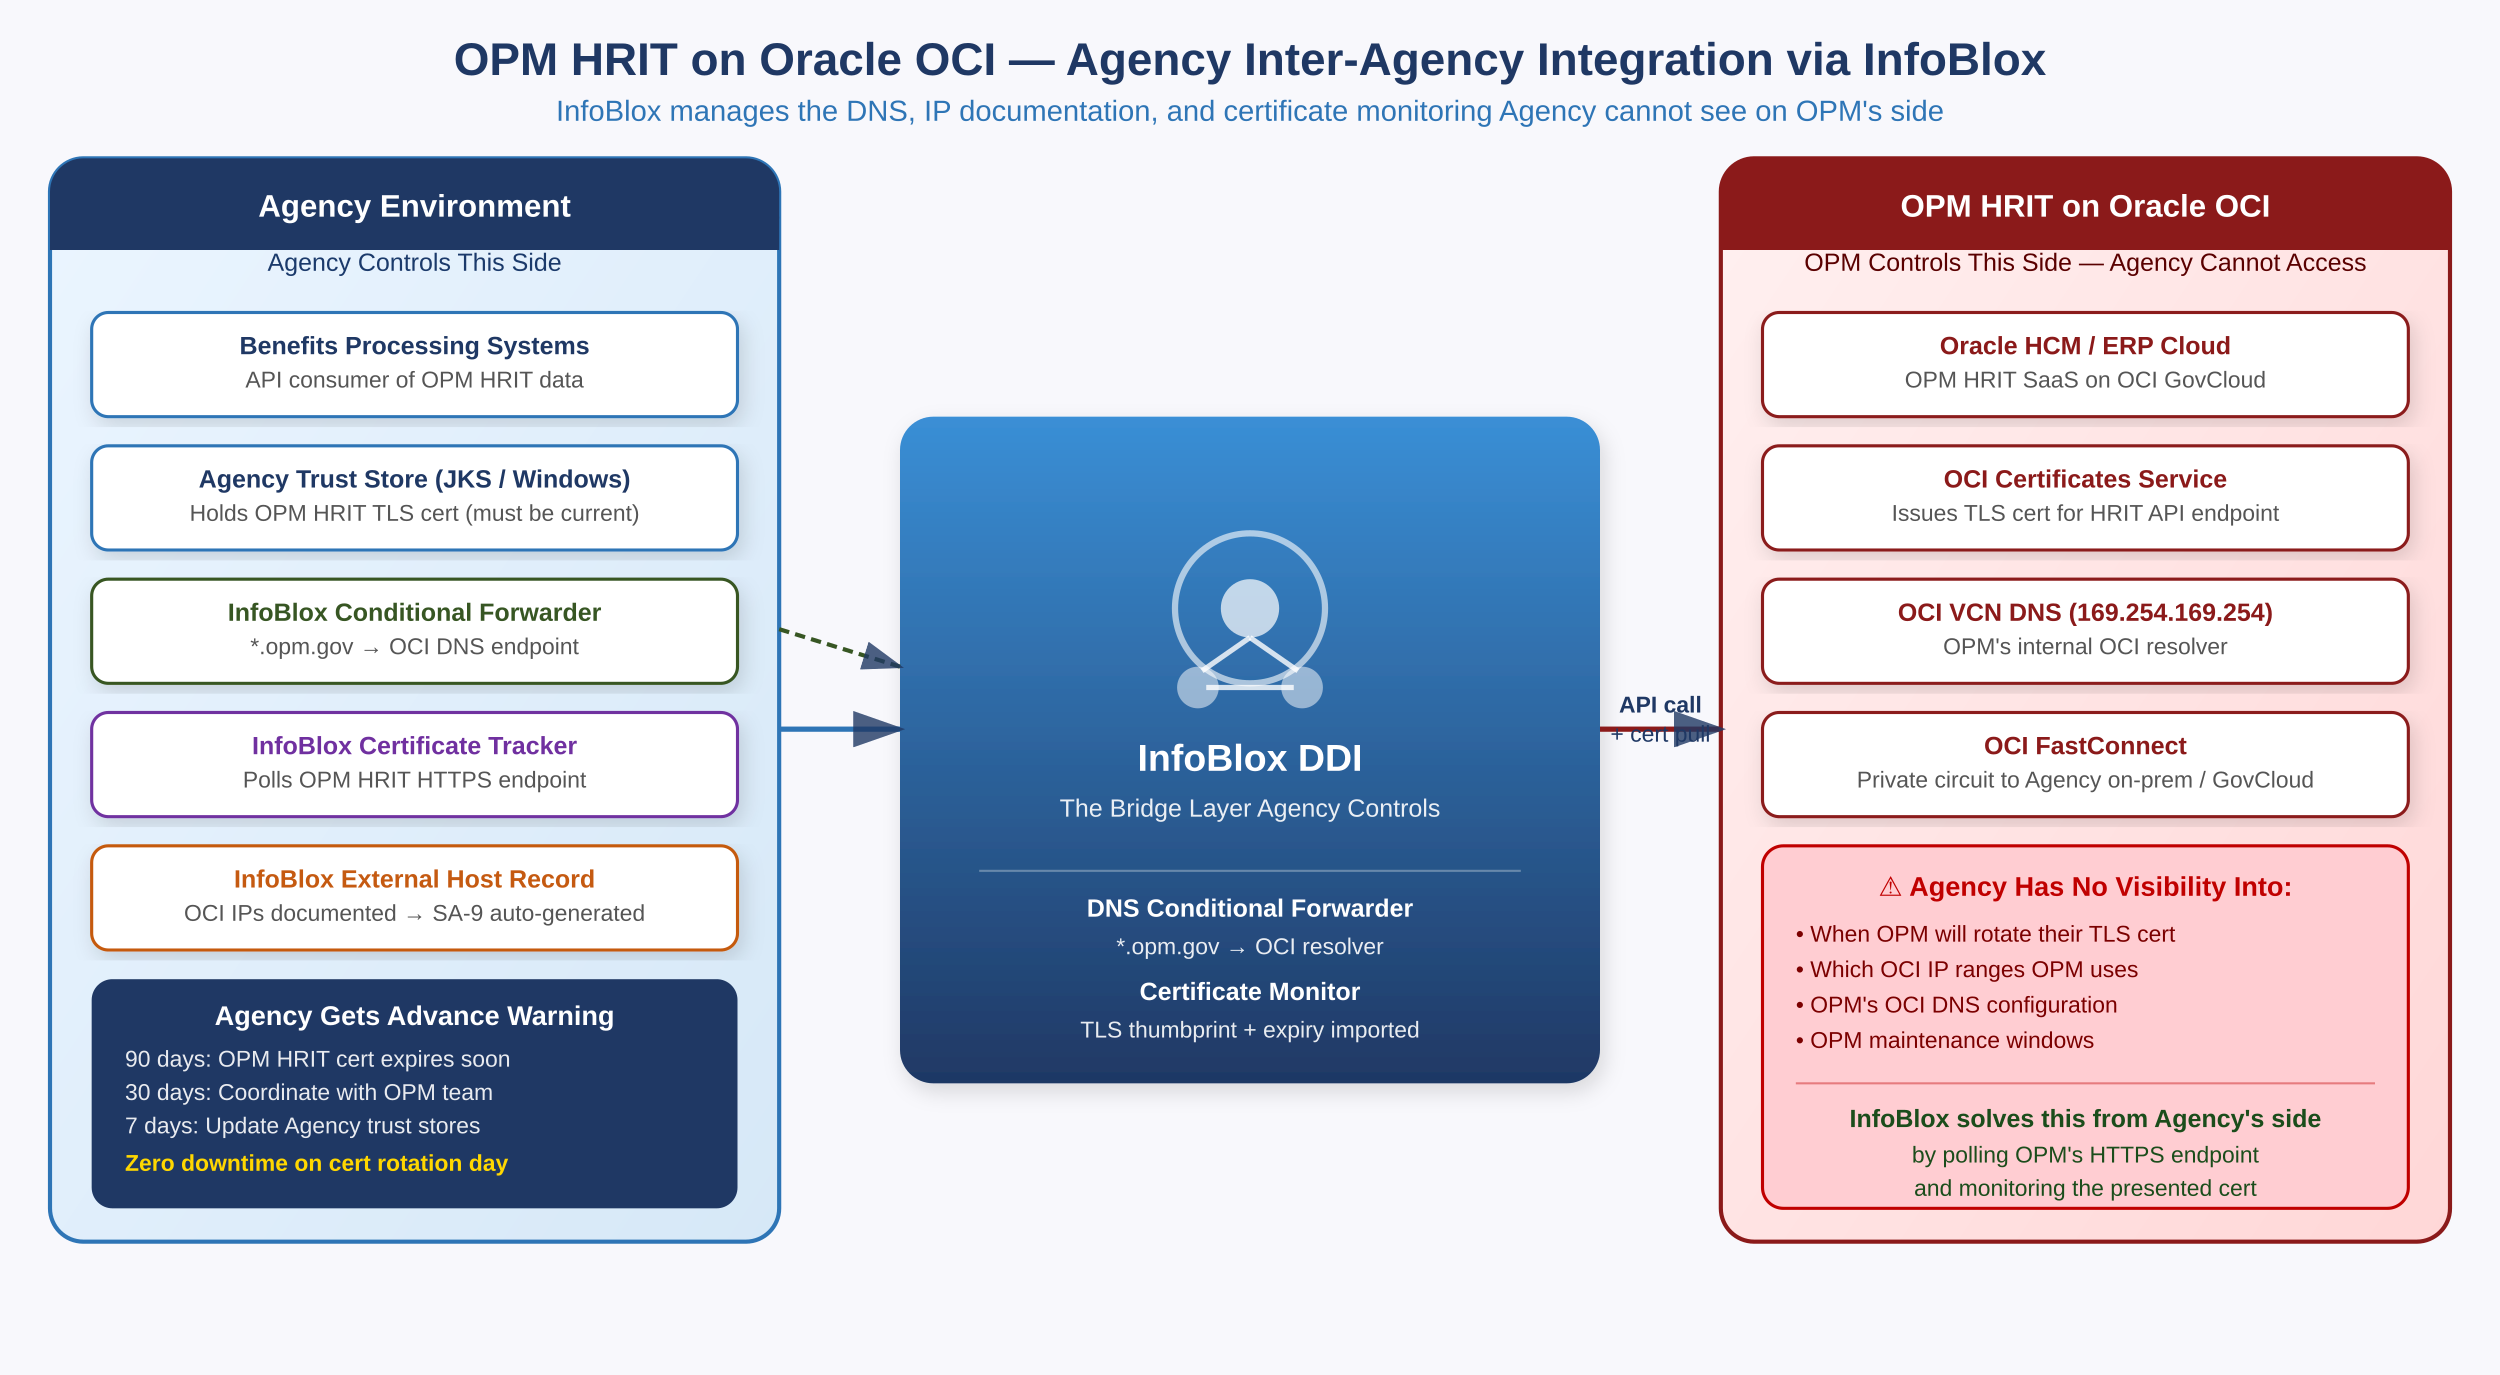
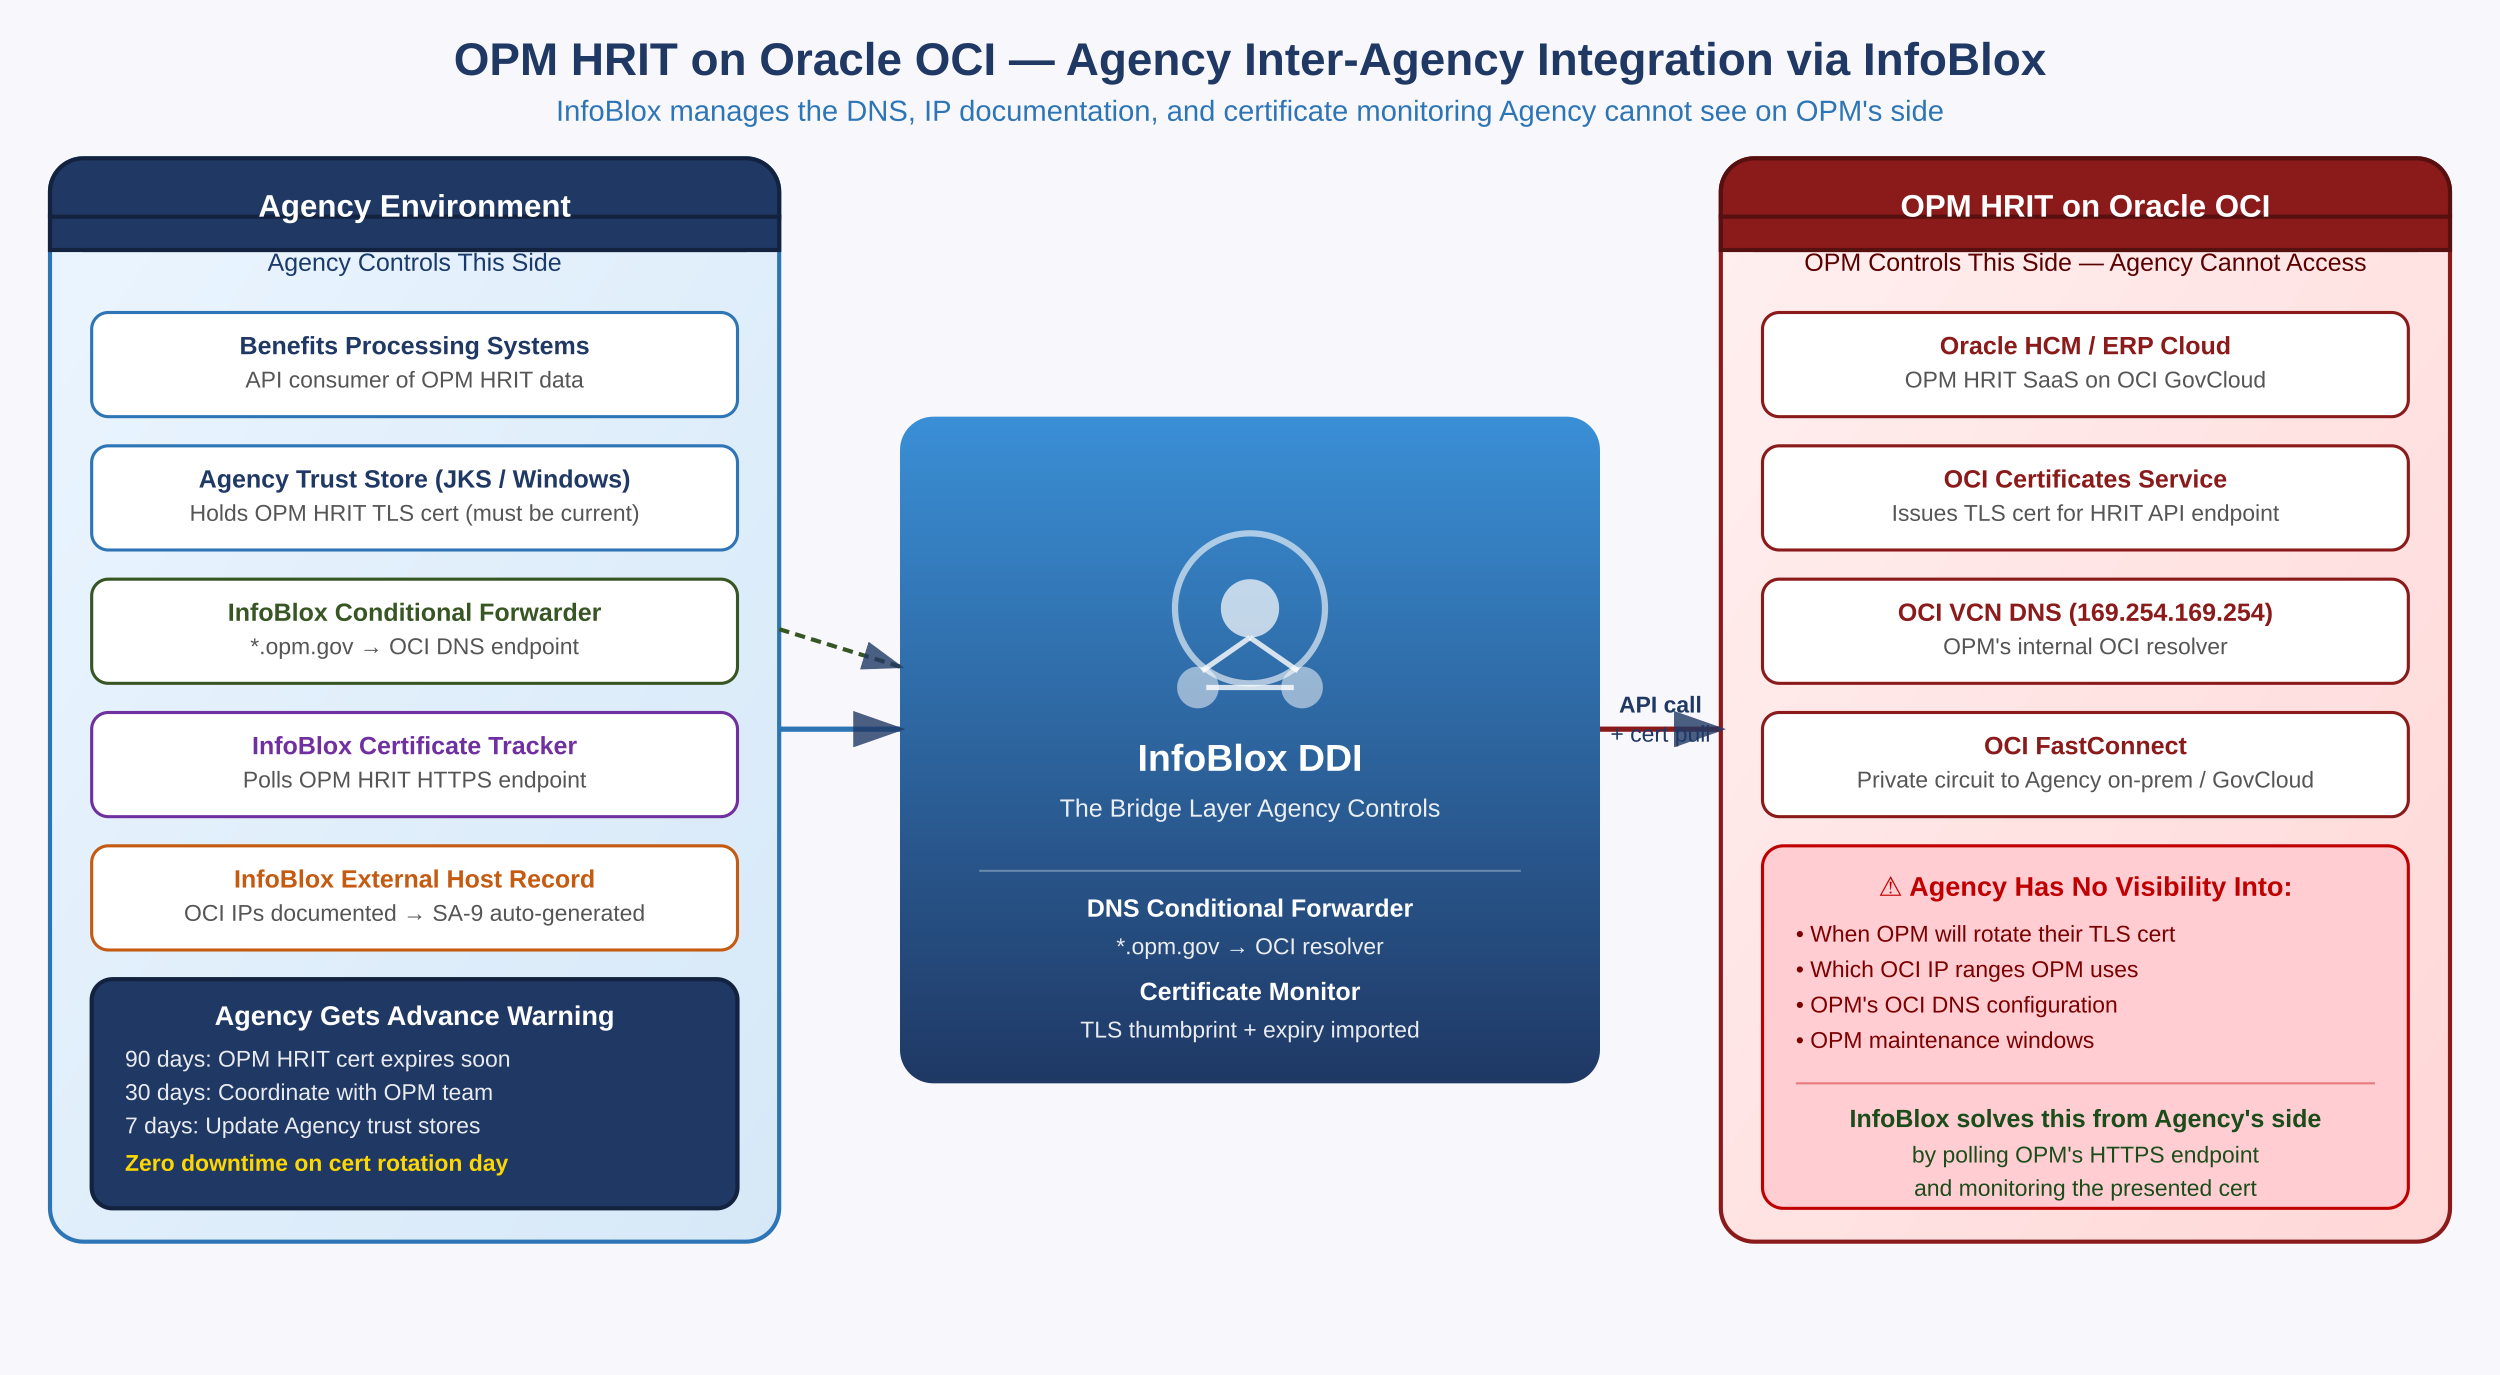
<svg xmlns="http://www.w3.org/2000/svg" viewBox="0 0 1200 660" font-family="Arial,sans-serif">
  <defs>
    <linearGradient id="ssabg" x1="0%" y1="0%" x2="100%" y2="100%">
      <stop offset="0%" stop-color="#EBF5FF" />
      <stop offset="100%" stop-color="#D6E8F7" />
    </linearGradient>
    <linearGradient id="opmbg" x1="0%" y1="0%" x2="100%" y2="100%">
      <stop offset="0%" stop-color="#F5F0FA" />
      <stop offset="100%" stop-color="#E8DFF5" />
    </linearGradient>
    <linearGradient id="ibmid" x1="0%" y1="0%" x2="0%" y2="100%">
      <stop offset="0%" stop-color="#3A8FD6" />
      <stop offset="100%" stop-color="#1F3864" />
    </linearGradient>
    <linearGradient id="ocibg" x1="0%" y1="0%" x2="100%" y2="100%">
      <stop offset="0%" stop-color="#FFF0F0" />
      <stop offset="100%" stop-color="#FFD7D7" />
    </linearGradient>
-     <filter id="sh6">
-       <feDropShadow dx="2" dy="4" stdDeviation="5" flood-color="#00000022" />
-     </filter>
    <marker id="a6" markerWidth="10" markerHeight="7" refX="9" refY="3.5" orient="auto">
      <polygon points="0 0,10 3.5,0 7" fill="#1F3864" opacity="0.8" />
    </marker>
    <marker id="a6r" markerWidth="10" markerHeight="7" refX="1" refY="3.5" orient="auto-start-reverse">
      <polygon points="10 0,0 3.5,10 7" fill="#1F3864" opacity="0.8" />
    </marker>
  </defs>
  <rect width="1200" height="660" fill="#F8F8FC" />
  <text x="600" y="36" text-anchor="middle" fill="#1F3864" font-size="22" font-weight="bold">OPM HRIT on Oracle OCI — Agency Inter-Agency Integration via InfoBlox</text>
  <text x="600" y="58" text-anchor="middle" fill="#2E75B6" font-size="14">InfoBlox manages the DNS, IP documentation, and certificate monitoring Agency cannot see on OPM's side</text>
  <rect x="24" y="76" width="350" height="520" rx="16" fill="url(#ssabg)" stroke="#2E75B6" stroke-width="2" />
-   <rect x="24" y="76" width="350" height="44" rx="16" fill="#1F3864" />
-   <rect x="24" y="104" width="350" height="16" fill="#1F3864" />
+   <rect x="24" y="76" width="350" height="44" rx="16" fill="#1F3864" stroke="#13223E" stroke-width="2" />
+   <rect x="24" y="104" width="350" height="16" fill="#1F3864" stroke="#13223E" stroke-width="2" />
  <text x="199" y="104" text-anchor="middle" fill="white" font-size="15" font-weight="bold">Agency Environment</text>
  <text x="199" y="130" text-anchor="middle" fill="#1B3A6B" font-size="12">Agency Controls This Side</text>
-   <g filter="url(#sh6)">
+   <g>
    <rect x="44" y="150" width="310" height="50" rx="8" fill="white" stroke="#2E75B6" stroke-width="1.5" />
  </g>
  <text x="199" y="170" text-anchor="middle" fill="#1F3864" font-size="12" font-weight="bold">Benefits Processing Systems</text>
  <text x="199" y="186" text-anchor="middle" fill="#555" font-size="11">API consumer of OPM HRIT data</text>
-   <g filter="url(#sh6)">
+   <g>
    <rect x="44" y="214" width="310" height="50" rx="8" fill="white" stroke="#2E75B6" stroke-width="1.5" />
  </g>
  <text x="199" y="234" text-anchor="middle" fill="#1F3864" font-size="12" font-weight="bold">Agency Trust Store (JKS / Windows)</text>
  <text x="199" y="250" text-anchor="middle" fill="#555" font-size="11">Holds OPM HRIT TLS cert (must be current)</text>
-   <g filter="url(#sh6)">
+   <g>
    <rect x="44" y="278" width="310" height="50" rx="8" fill="white" stroke="#375623" stroke-width="1.5" />
  </g>
  <text x="199" y="298" text-anchor="middle" fill="#375623" font-size="12" font-weight="bold">InfoBlox Conditional Forwarder</text>
  <text x="199" y="314" text-anchor="middle" fill="#555" font-size="11">*.opm.gov → OCI DNS endpoint</text>
-   <g filter="url(#sh6)">
+   <g>
    <rect x="44" y="342" width="310" height="50" rx="8" fill="white" stroke="#7030A0" stroke-width="1.5" />
  </g>
  <text x="199" y="362" text-anchor="middle" fill="#7030A0" font-size="12" font-weight="bold">InfoBlox Certificate Tracker</text>
  <text x="199" y="378" text-anchor="middle" fill="#555" font-size="11">Polls OPM HRIT HTTPS endpoint</text>
-   <g filter="url(#sh6)">
+   <g>
    <rect x="44" y="406" width="310" height="50" rx="8" fill="white" stroke="#C55A11" stroke-width="1.5" />
  </g>
  <text x="199" y="426" text-anchor="middle" fill="#C55A11" font-size="12" font-weight="bold">InfoBlox External Host Record</text>
  <text x="199" y="442" text-anchor="middle" fill="#555" font-size="11">OCI IPs documented → SA-9 auto-generated</text>
-   <rect x="44" y="470" width="310" height="110" rx="10" fill="#1F3864" />
+   <rect x="44" y="470" width="310" height="110" rx="10" fill="#1F3864" stroke="#13223E" stroke-width="2" />
  <text x="199" y="492" text-anchor="middle" fill="white" font-size="13" font-weight="bold">Agency Gets Advance Warning</text>
  <text x="60" y="512" fill="white" font-size="11" opacity="0.9">90 days: OPM HRIT cert expires soon</text>
  <text x="60" y="528" fill="white" font-size="11" opacity="0.9">30 days: Coordinate with OPM team</text>
  <text x="60" y="544" fill="white" font-size="11" opacity="0.9">7 days: Update Agency trust stores</text>
  <text x="60" y="562" fill="#FFD700" font-size="11" font-weight="bold">Zero downtime on cert rotation day</text>
-   <g filter="url(#sh6)">
+   <g>
    <rect x="432" y="200" width="336" height="320" rx="16" fill="url(#ibmid)" />
  </g>
  <circle cx="600" cy="292" r="36" fill="none" stroke="white" stroke-width="3" opacity="0.6" />
  <circle cx="600" cy="292" r="14" fill="white" opacity="0.7" />
  <circle cx="575" cy="330" r="10" fill="white" opacity="0.5" />
  <circle cx="625" cy="330" r="10" fill="white" opacity="0.5" />
  <line x1="600" y1="306" x2="577" y2="322" stroke="white" stroke-width="2.5" opacity="0.8" />
  <line x1="600" y1="306" x2="623" y2="322" stroke="white" stroke-width="2.5" opacity="0.8" />
  <line x1="579" y1="330" x2="621" y2="330" stroke="white" stroke-width="2.5" opacity="0.8" />
  <text x="600" y="370" text-anchor="middle" fill="white" font-size="18" font-weight="bold">InfoBlox DDI</text>
  <text x="600" y="392" text-anchor="middle" fill="white" font-size="12" opacity="0.9">The Bridge Layer Agency Controls</text>
  <line x1="470" y1="418" x2="730" y2="418" stroke="white" stroke-width="1" opacity="0.3" />
  <text x="600" y="440" text-anchor="middle" fill="white" font-size="12" font-weight="bold">DNS Conditional Forwarder</text>
  <text x="600" y="458" text-anchor="middle" fill="white" font-size="11" opacity="0.9">*.opm.gov → OCI resolver</text>
  <text x="600" y="480" text-anchor="middle" fill="white" font-size="12" font-weight="bold">Certificate Monitor</text>
  <text x="600" y="498" text-anchor="middle" fill="white" font-size="11" opacity="0.9">TLS thumbprint + expiry imported</text>
  <rect x="826" y="76" width="350" height="520" rx="16" fill="url(#ocibg)" stroke="#8B1A1A" stroke-width="2" />
-   <rect x="826" y="76" width="350" height="44" rx="16" fill="#8B1A1A" />
-   <rect x="826" y="104" width="350" height="16" fill="#8B1A1A" />
+   <rect x="826" y="76" width="350" height="44" rx="16" fill="#8B1A1A" stroke="#561010" stroke-width="2" />
+   <rect x="826" y="104" width="350" height="16" fill="#8B1A1A" stroke="#561010" stroke-width="2" />
  <text x="1001" y="104" text-anchor="middle" fill="white" font-size="15" font-weight="bold">OPM HRIT on Oracle OCI</text>
  <text x="1001" y="130" text-anchor="middle" fill="#5A0000" font-size="12">OPM Controls This Side — Agency Cannot Access</text>
-   <g filter="url(#sh6)">
+   <g>
    <rect x="846" y="150" width="310" height="50" rx="8" fill="white" stroke="#8B1A1A" stroke-width="1.5" />
  </g>
  <text x="1001" y="170" text-anchor="middle" fill="#8B1A1A" font-size="12" font-weight="bold">Oracle HCM / ERP Cloud</text>
  <text x="1001" y="186" text-anchor="middle" fill="#555" font-size="11">OPM HRIT SaaS on OCI GovCloud</text>
-   <g filter="url(#sh6)">
+   <g>
    <rect x="846" y="214" width="310" height="50" rx="8" fill="white" stroke="#8B1A1A" stroke-width="1.5" />
  </g>
  <text x="1001" y="234" text-anchor="middle" fill="#8B1A1A" font-size="12" font-weight="bold">OCI Certificates Service</text>
  <text x="1001" y="250" text-anchor="middle" fill="#555" font-size="11">Issues TLS cert for HRIT API endpoint</text>
-   <g filter="url(#sh6)">
+   <g>
    <rect x="846" y="278" width="310" height="50" rx="8" fill="white" stroke="#8B1A1A" stroke-width="1.5" />
  </g>
  <text x="1001" y="298" text-anchor="middle" fill="#8B1A1A" font-size="12" font-weight="bold">OCI VCN DNS (169.254.169.254)</text>
  <text x="1001" y="314" text-anchor="middle" fill="#555" font-size="11">OPM's internal OCI resolver</text>
-   <g filter="url(#sh6)">
+   <g>
    <rect x="846" y="342" width="310" height="50" rx="8" fill="white" stroke="#8B1A1A" stroke-width="1.5" />
  </g>
  <text x="1001" y="362" text-anchor="middle" fill="#8B1A1A" font-size="12" font-weight="bold">OCI FastConnect</text>
  <text x="1001" y="378" text-anchor="middle" fill="#555" font-size="11">Private circuit to Agency on-prem / GovCloud</text>
  <rect x="846" y="406" width="310" height="174" rx="10" fill="#FFCDD2" stroke="#C00000" stroke-width="1.5" />
  <text x="1001" y="430" text-anchor="middle" fill="#C00000" font-size="13" font-weight="bold">⚠ Agency Has No Visibility Into:</text>
  <text x="862" y="452" fill="#7B0000" font-size="11">• When OPM will rotate their TLS cert</text>
  <text x="862" y="469" fill="#7B0000" font-size="11">• Which OCI IP ranges OPM uses</text>
  <text x="862" y="486" fill="#7B0000" font-size="11">• OPM's OCI DNS configuration</text>
  <text x="862" y="503" fill="#7B0000" font-size="11">• OPM maintenance windows</text>
  <line x1="862" y1="520" x2="1140" y2="520" stroke="#C00000" stroke-width="1" opacity="0.4" />
  <text x="1001" y="541" text-anchor="middle" fill="#1B4D1B" font-size="12" font-weight="bold">InfoBlox solves this from Agency's side</text>
  <text x="1001" y="558" text-anchor="middle" fill="#1B4D1B" font-size="11">by polling OPM's HTTPS endpoint</text>
  <text x="1001" y="574" text-anchor="middle" fill="#1B4D1B" font-size="11">and monitoring the presented cert</text>
  <line x1="374" y1="350" x2="432" y2="350" stroke="#2E75B6" stroke-width="2.5" marker-end="url(#a6)" />
  <line x1="374" y1="302" x2="432" y2="320" stroke="#375623" stroke-width="2" stroke-dasharray="5,3" marker-end="url(#a6)" />
  <line x1="768" y1="350" x2="826" y2="350" stroke="#8B1A1A" stroke-width="2.5" marker-end="url(#a6)" />
  <text x="797" y="342" text-anchor="middle" fill="#1F3864" font-size="11" font-weight="bold">API call</text>
  <text x="797" y="356" text-anchor="middle" fill="#1F3864" font-size="11">+ cert pull</text>
</svg>
